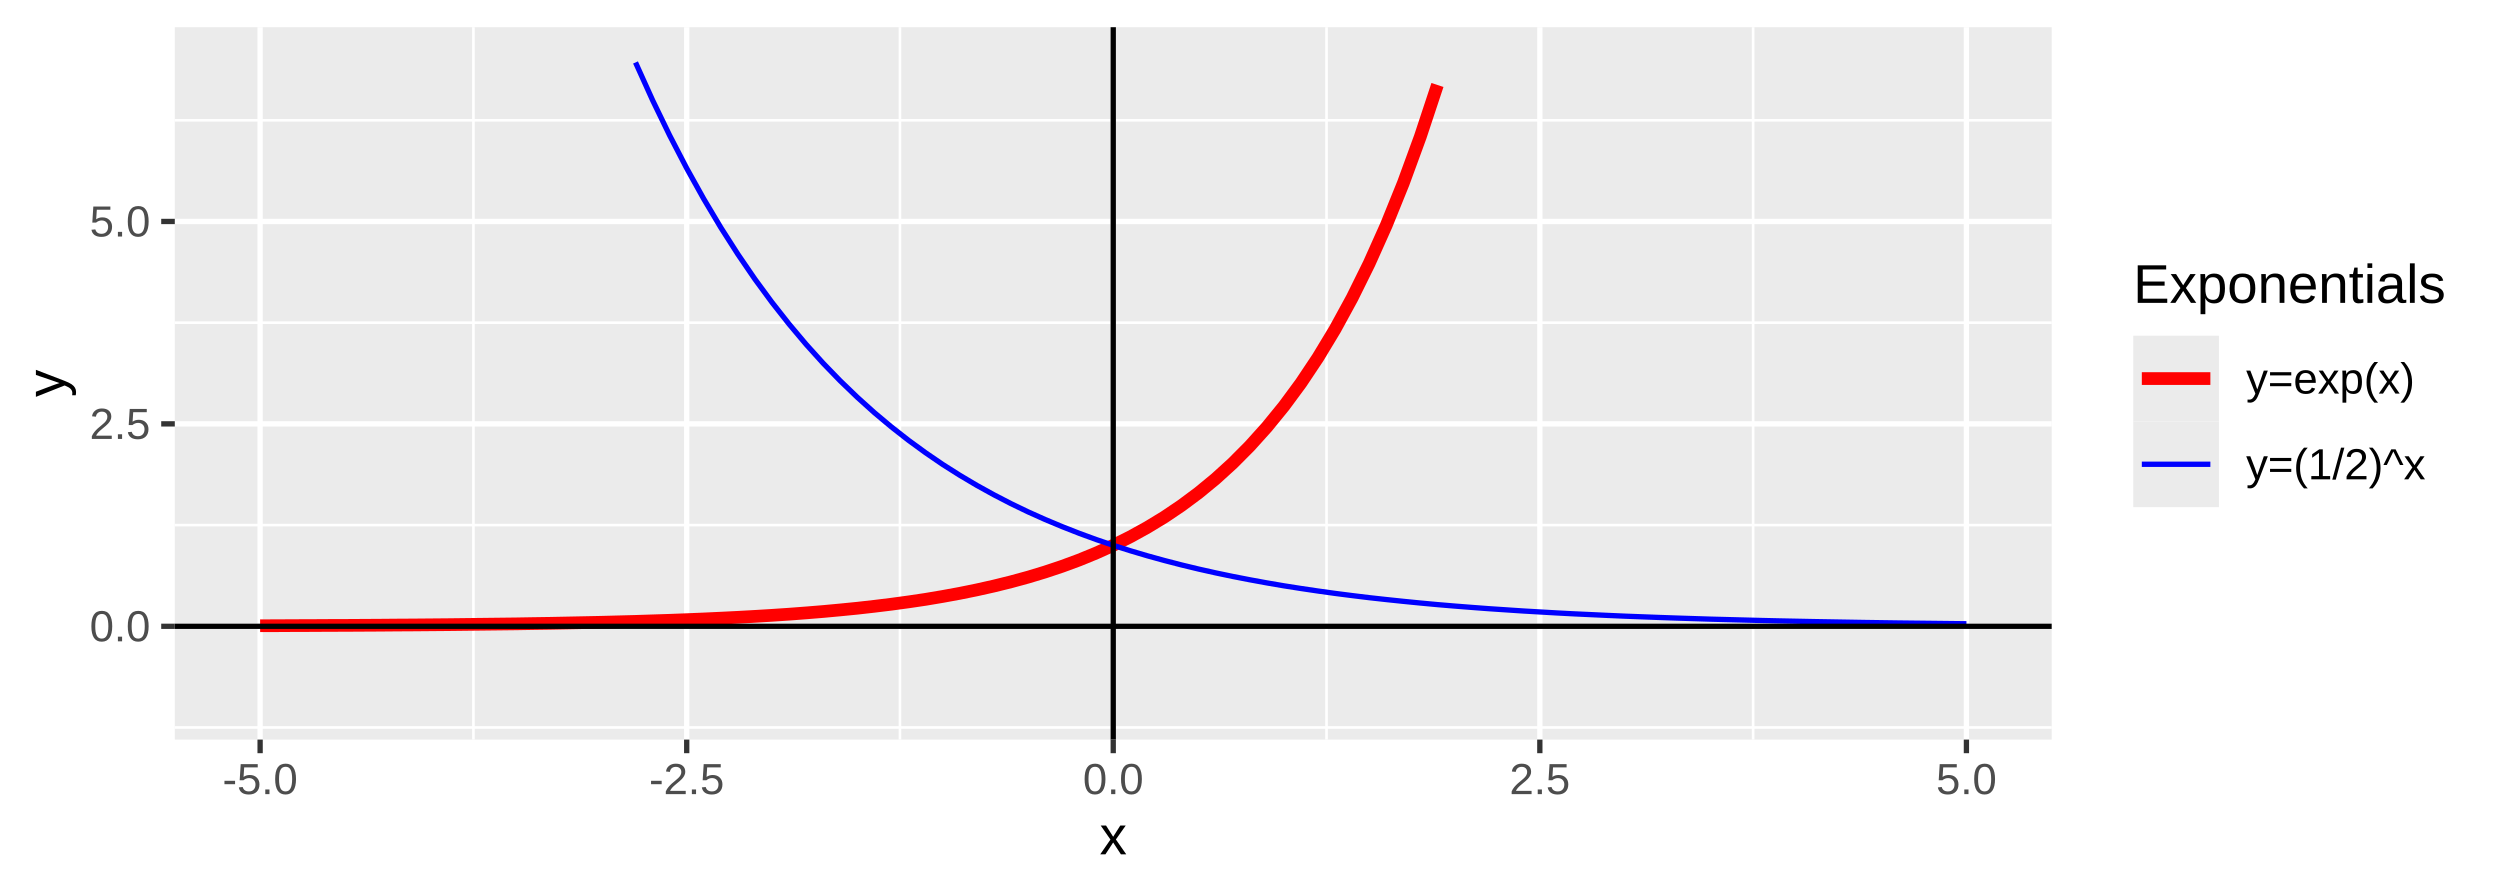
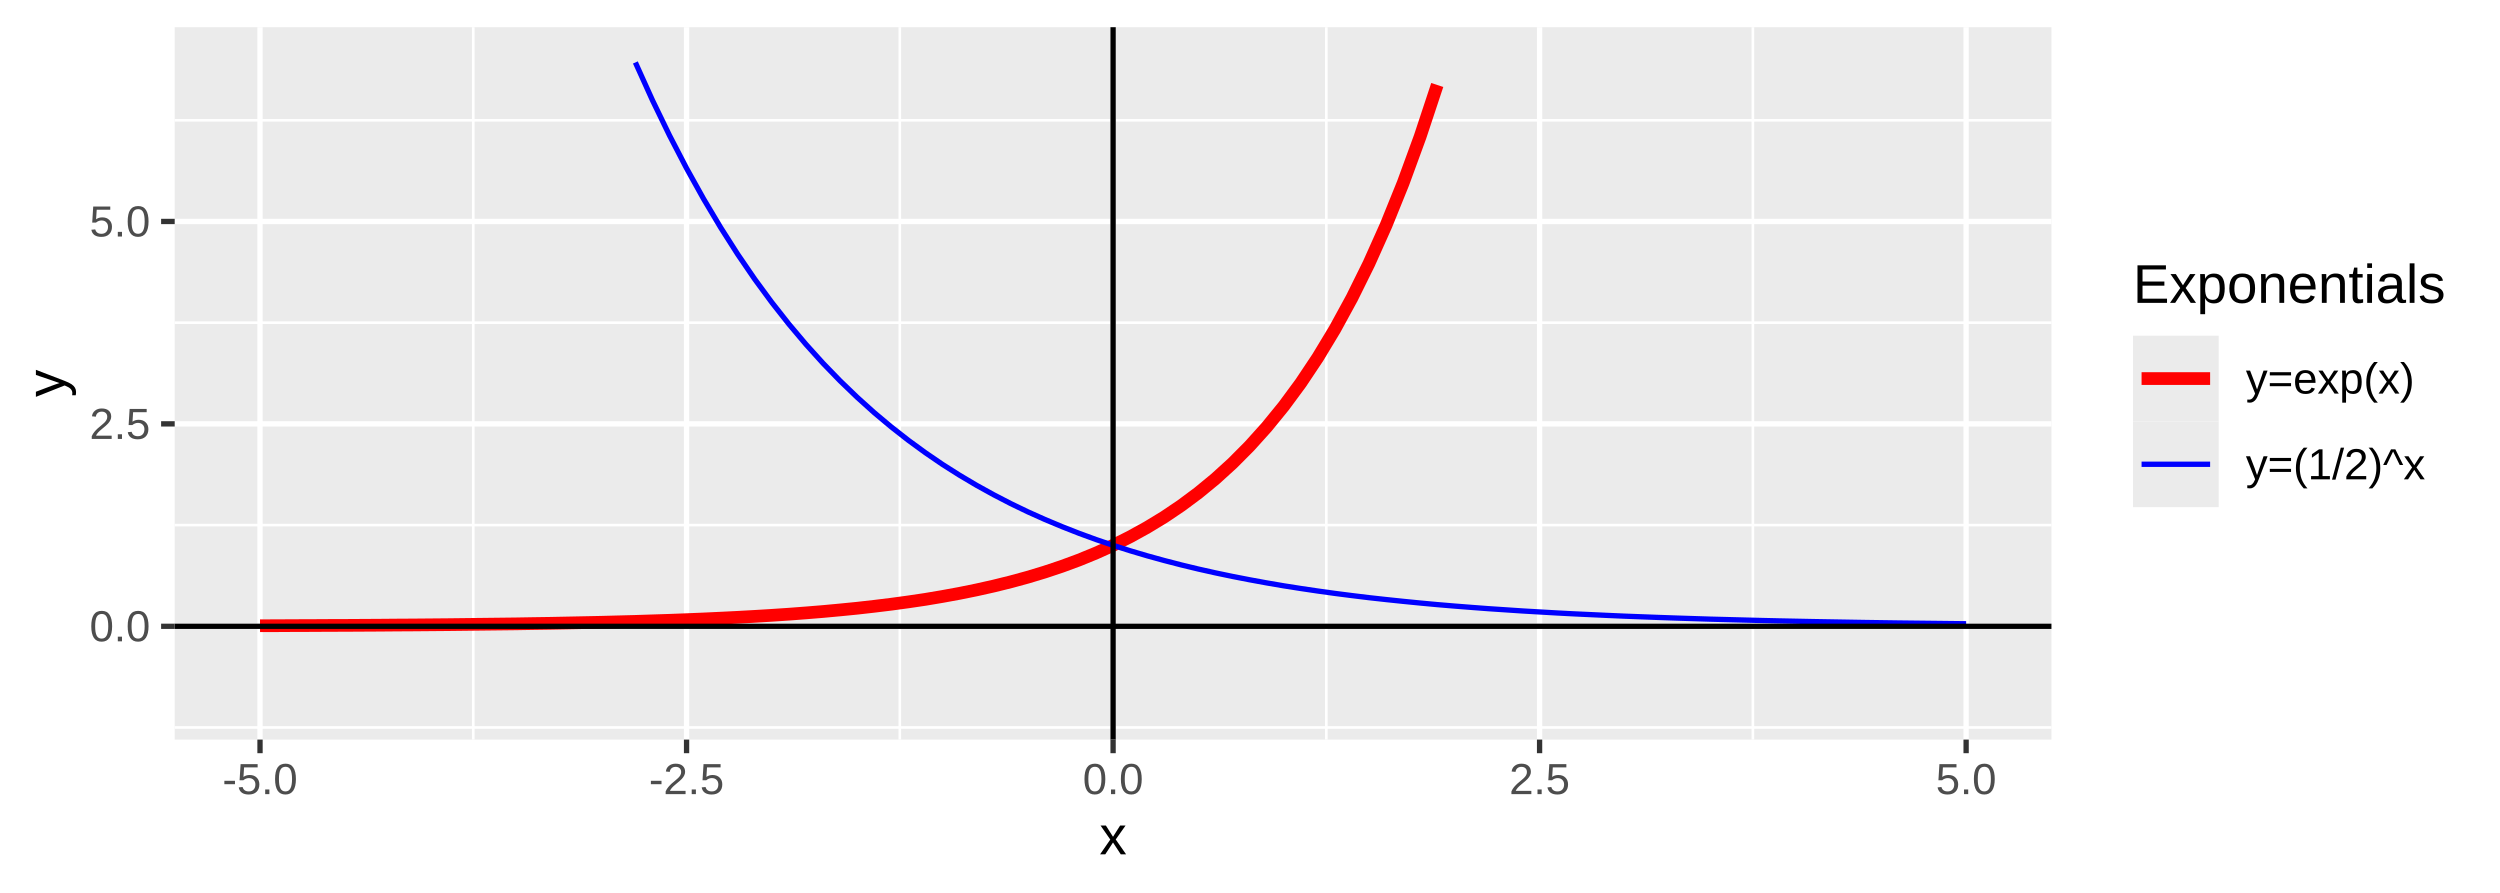
- <svg xmlns="http://www.w3.org/2000/svg" class="svglite" width="504.00pt" height="180.00pt" viewBox="0 0 504.00 180.00">
-   <defs>
-     <style type="text/css">
+ <svg xmlns="http://www.w3.org/2000/svg" width="504.00pt" height="180.00pt" viewBox="0 0 504.00 180.00">
+   <g class="svglite">
+     <defs>
+       <style type="text/css">
    .svglite line, .svglite polyline, .svglite polygon, .svglite path, .svglite rect, .svglite circle {
      fill: none;
      stroke: #000000;
      stroke-linecap: round;
      stroke-linejoin: round;
      stroke-miterlimit: 10.00;
    }
    .svglite text {
      white-space: pre;
    }
+     .svglite g.glyphgroup path {
+       fill: inherit;
+       stroke: none;
+     }
  </style>
-   </defs>
-   <rect width="100%" height="100%" style="stroke: none; fill: #FFFFFF;" />
-   <defs>
-     <clipPath id="cpMC4wMHw1MDQuMDB8MC4wMHwxODAuMDA=">
-       <rect x="0.00" y="0.00" width="504.00" height="180.00" />
-     </clipPath>
-   </defs>
-   <g clip-path="url(#cpMC4wMHw1MDQuMDB8MC4wMHwxODAuMDA=)">
-     <rect x="0" y="0.00" width="504.00" height="180.00" style="stroke-width: 1.07; stroke: #FFFFFF; fill: #FFFFFF;" />
-   </g>
-   <defs>
-     <clipPath id="cpMzUuMjR8NDEzLjYyfDUuNDh8MTQ5LjEx">
-       <rect x="35.24" y="5.48" width="378.38" height="143.63" />
-     </clipPath>
-   </defs>
-   <g clip-path="url(#cpMzUuMjR8NDEzLjYyfDUuNDh8MTQ5LjEx)">
-     <rect x="35.24" y="5.48" width="378.38" height="143.63" style="stroke-width: 1.07; stroke: none; fill: #EBEBEB;" />
-     <polyline points="35.24,146.66 413.62,146.66 " style="stroke-width: 0.53; stroke: #FFFFFF; stroke-linecap: butt;" />
-     <polyline points="35.24,105.86 413.62,105.86 " style="stroke-width: 0.53; stroke: #FFFFFF; stroke-linecap: butt;" />
-     <polyline points="35.24,65.05 413.62,65.05 " style="stroke-width: 0.53; stroke: #FFFFFF; stroke-linecap: butt;" />
-     <polyline points="35.24,24.25 413.62,24.25 " style="stroke-width: 0.53; stroke: #FFFFFF; stroke-linecap: butt;" />
-     <polyline points="95.44,149.11 95.44,5.48 " style="stroke-width: 0.53; stroke: #FFFFFF; stroke-linecap: butt;" />
-     <polyline points="181.43,149.11 181.43,5.48 " style="stroke-width: 0.53; stroke: #FFFFFF; stroke-linecap: butt;" />
-     <polyline points="267.43,149.11 267.43,5.48 " style="stroke-width: 0.53; stroke: #FFFFFF; stroke-linecap: butt;" />
-     <polyline points="353.43,149.11 353.43,5.48 " style="stroke-width: 0.53; stroke: #FFFFFF; stroke-linecap: butt;" />
-     <polyline points="35.24,126.26 413.62,126.26 " style="stroke-width: 1.07; stroke: #FFFFFF; stroke-linecap: butt;" />
-     <polyline points="35.24,85.45 413.62,85.45 " style="stroke-width: 1.07; stroke: #FFFFFF; stroke-linecap: butt;" />
-     <polyline points="35.24,44.65 413.62,44.65 " style="stroke-width: 1.07; stroke: #FFFFFF; stroke-linecap: butt;" />
-     <polyline points="52.44,149.11 52.44,5.48 " style="stroke-width: 1.07; stroke: #FFFFFF; stroke-linecap: butt;" />
-     <polyline points="138.44,149.11 138.44,5.48 " style="stroke-width: 1.07; stroke: #FFFFFF; stroke-linecap: butt;" />
-     <polyline points="224.43,149.11 224.43,5.48 " style="stroke-width: 1.07; stroke: #FFFFFF; stroke-linecap: butt;" />
-     <polyline points="310.43,149.11 310.43,5.48 " style="stroke-width: 1.07; stroke: #FFFFFF; stroke-linecap: butt;" />
-     <polyline points="396.43,149.11 396.43,5.48 " style="stroke-width: 1.07; stroke: #FFFFFF; stroke-linecap: butt;" />
-     <polyline points="52.44,126.15 55.88,126.14 59.32,126.12 62.76,126.11 66.20,126.09 69.64,126.08 73.08,126.06 76.52,126.04 79.96,126.01 83.40,125.99 86.84,125.96 90.28,125.93 93.72,125.89 97.16,125.85 100.60,125.81 104.04,125.77 107.48,125.71 110.92,125.66 114.36,125.59 117.80,125.52 121.24,125.45 124.68,125.36 128.12,125.27 131.56,125.16 135.00,125.05 138.44,124.92 141.88,124.78 145.32,124.62 148.76,124.45 152.20,124.26 155.64,124.05 159.08,123.82 162.51,123.56 165.95,123.28 169.39,122.96 172.83,122.62 176.27,122.23 179.71,121.81 183.15,121.34 186.59,120.83 190.03,120.25 193.47,119.62 196.91,118.92 200.35,118.15 203.79,117.30 207.23,116.36 210.67,115.32 214.11,114.17 217.55,112.90 220.99,111.49 224.43,109.94 227.87,108.22 231.31,106.32 234.75,104.23 238.19,101.91 241.63,99.35 245.07,96.52 248.51,93.39 251.95,89.93 255.39,86.11 258.83,81.89 262.27,77.23 265.71,72.07 269.15,66.37 272.59,60.07 276.03,53.11 279.47,45.42 282.91,36.92 286.35,27.52 289.79,17.13 " style="stroke-width: 2.56; stroke: #FF0000; stroke-linecap: butt;" />
-     <polyline points="128.12,12.59 131.56,20.20 135.00,27.30 138.44,33.93 141.88,40.11 145.32,45.88 148.76,51.26 152.20,56.29 155.64,60.97 159.08,65.34 162.51,69.42 165.95,73.23 169.39,76.78 172.83,80.09 176.27,83.19 179.71,86.07 183.15,88.76 186.59,91.27 190.03,93.62 193.47,95.80 196.91,97.84 200.35,99.74 203.79,101.52 207.23,103.18 210.67,104.72 214.11,106.16 217.55,107.51 220.99,108.77 224.43,109.94 227.87,111.03 231.31,112.05 234.75,113.00 238.19,113.89 241.63,114.72 245.07,115.49 248.51,116.21 251.95,116.88 255.39,117.51 258.83,118.10 262.27,118.64 265.71,119.15 269.15,119.63 272.59,120.07 276.03,120.49 279.47,120.87 282.91,121.23 286.35,121.57 289.79,121.89 293.23,122.18 296.67,122.45 300.11,122.71 303.55,122.94 306.99,123.17 310.43,123.37 313.87,123.57 317.31,123.75 320.75,123.91 324.19,124.07 327.63,124.22 331.07,124.35 334.51,124.48 337.95,124.60 341.39,124.71 344.83,124.82 348.27,124.91 351.71,125.00 355.15,125.09 358.59,125.17 362.03,125.24 365.47,125.31 368.91,125.37 372.35,125.43 375.79,125.49 379.23,125.54 382.67,125.59 386.11,125.63 389.55,125.67 392.99,125.71 396.43,125.75 " style="stroke-width: 1.07; stroke: #0000FF; stroke-linecap: butt;" />
-     <line x1="35.24" y1="126.26" x2="413.62" y2="126.26" style="stroke-width: 1.07; stroke-linecap: butt;" />
-     <line x1="224.43" y1="149.11" x2="224.43" y2="5.48" style="stroke-width: 1.07; stroke-linecap: butt;" />
-   </g>
-   <g clip-path="url(#cpMC4wMHw1MDQuMDB8MC4wMHwxODAuMDA=)">
-     <text x="30.31" y="129.29" text-anchor="end" style="font-size: 8.80px;fill: #4D4D4D; font-family: &quot;Arimo&quot;;" textLength="12.24px" lengthAdjust="spacingAndGlyphs">0.0</text>
-     <text x="30.31" y="88.49" text-anchor="end" style="font-size: 8.80px;fill: #4D4D4D; font-family: &quot;Arimo&quot;;" textLength="12.24px" lengthAdjust="spacingAndGlyphs">2.5</text>
-     <text x="30.31" y="47.68" text-anchor="end" style="font-size: 8.80px;fill: #4D4D4D; font-family: &quot;Arimo&quot;;" textLength="12.24px" lengthAdjust="spacingAndGlyphs">5.0</text>
-     <polyline points="32.50,126.26 35.24,126.26 " style="stroke-width: 1.07; stroke: #333333; stroke-linecap: butt;" />
-     <polyline points="32.50,85.45 35.24,85.45 " style="stroke-width: 1.07; stroke: #333333; stroke-linecap: butt;" />
-     <polyline points="32.50,44.65 35.24,44.65 " style="stroke-width: 1.07; stroke: #333333; stroke-linecap: butt;" />
-     <polyline points="52.44,151.85 52.44,149.11 " style="stroke-width: 1.07; stroke: #333333; stroke-linecap: butt;" />
-     <polyline points="138.44,151.85 138.44,149.11 " style="stroke-width: 1.07; stroke: #333333; stroke-linecap: butt;" />
-     <polyline points="224.43,151.85 224.43,149.11 " style="stroke-width: 1.07; stroke: #333333; stroke-linecap: butt;" />
-     <polyline points="310.43,151.85 310.43,149.11 " style="stroke-width: 1.07; stroke: #333333; stroke-linecap: butt;" />
-     <polyline points="396.43,151.85 396.43,149.11 " style="stroke-width: 1.07; stroke: #333333; stroke-linecap: butt;" />
-     <text x="52.44" y="160.10" text-anchor="middle" style="font-size: 8.80px;fill: #4D4D4D; font-family: &quot;Arimo&quot;;" textLength="15.16px" lengthAdjust="spacingAndGlyphs">-5.0</text>
-     <text x="138.44" y="160.10" text-anchor="middle" style="font-size: 8.80px;fill: #4D4D4D; font-family: &quot;Arimo&quot;;" textLength="15.16px" lengthAdjust="spacingAndGlyphs">-2.5</text>
-     <text x="224.43" y="160.10" text-anchor="middle" style="font-size: 8.80px;fill: #4D4D4D; font-family: &quot;Arimo&quot;;" textLength="12.24px" lengthAdjust="spacingAndGlyphs">0.0</text>
-     <text x="310.43" y="160.10" text-anchor="middle" style="font-size: 8.80px;fill: #4D4D4D; font-family: &quot;Arimo&quot;;" textLength="12.24px" lengthAdjust="spacingAndGlyphs">2.5</text>
-     <text x="396.43" y="160.10" text-anchor="middle" style="font-size: 8.80px;fill: #4D4D4D; font-family: &quot;Arimo&quot;;" textLength="12.24px" lengthAdjust="spacingAndGlyphs">5.0</text>
-     <text x="224.43" y="172.24" text-anchor="middle" style="font-size: 11.00px; font-family: &quot;Arimo&quot;;" textLength="5.50px" lengthAdjust="spacingAndGlyphs">x</text>
-     <text transform="translate(13.05,77.29) rotate(-90)" text-anchor="middle" style="font-size: 11.00px; font-family: &quot;Arimo&quot;;" textLength="5.50px" lengthAdjust="spacingAndGlyphs">y</text>
-     <rect x="424.58" y="46.87" width="73.94" height="60.85" style="stroke-width: 1.07; stroke: none; fill: #FFFFFF;" />
-     <text x="430.06" y="61.06" style="font-size: 11.00px; font-family: &quot;Arimo&quot;;" textLength="62.98px" lengthAdjust="spacingAndGlyphs">Exponentials</text>
-     <rect x="430.06" y="67.68" width="17.28" height="17.28" style="stroke-width: 1.07; stroke: none; fill: #EBEBEB;" />
-     <line x1="431.79" y1="76.32" x2="445.61" y2="76.32" style="stroke-width: 2.56; stroke: #FF0000; stroke-linecap: butt;" />
-     <rect x="430.06" y="84.96" width="17.28" height="17.28" style="stroke-width: 1.07; stroke: none; fill: #EBEBEB;" />
-     <line x1="431.79" y1="93.60" x2="445.61" y2="93.60" style="stroke-width: 1.07; stroke: #0000FF; stroke-linecap: butt;" />
-     <text x="452.82" y="79.35" style="font-size: 8.80px; font-family: &quot;Arimo&quot;;" textLength="33.98px" lengthAdjust="spacingAndGlyphs">y=exp(x)</text>
-     <text x="452.82" y="96.63" style="font-size: 8.80px; font-family: &quot;Arimo&quot;;" textLength="36.16px" lengthAdjust="spacingAndGlyphs">y=(1/2)^x</text>
+     </defs>
+     <rect width="100%" height="100%" style="stroke: none; fill: #FFFFFF;" />
+     <defs>
+       <clipPath id="cpMC4wMHw1MDQuMDB8MC4wMHwxODAuMDA=">
+         <rect x="0.00" y="0.00" width="504.00" height="180.00" />
+       </clipPath>
+     </defs>
+     <g clip-path="url(#cpMC4wMHw1MDQuMDB8MC4wMHwxODAuMDA=)">
+       <rect x="0.00" y="0.00" width="504.00" height="180.00" style="stroke-width: 1.07; stroke: #FFFFFF; fill: #FFFFFF;" />
+     </g>
+     <defs>
+       <clipPath id="cpMzUuMjJ8NDEzLjU3fDUuNDh8MTQ5LjEx">
+         <rect x="35.22" y="5.48" width="378.35" height="143.63" />
+       </clipPath>
+     </defs>
+     <g clip-path="url(#cpMzUuMjJ8NDEzLjU3fDUuNDh8MTQ5LjEx)">
+       <rect x="35.22" y="5.48" width="378.35" height="143.63" style="stroke-width: 1.07; stroke: none; fill: #EBEBEB;" />
+       <polyline points="35.22,146.66 413.57,146.66 " style="stroke-width: 0.53; stroke: #FFFFFF; stroke-linecap: butt;" />
+       <polyline points="35.22,105.86 413.57,105.86 " style="stroke-width: 0.53; stroke: #FFFFFF; stroke-linecap: butt;" />
+       <polyline points="35.22,65.05 413.57,65.05 " style="stroke-width: 0.53; stroke: #FFFFFF; stroke-linecap: butt;" />
+       <polyline points="35.22,24.25 413.57,24.25 " style="stroke-width: 0.53; stroke: #FFFFFF; stroke-linecap: butt;" />
+       <polyline points="95.41,149.11 95.41,5.48 " style="stroke-width: 0.53; stroke: #FFFFFF; stroke-linecap: butt;" />
+       <polyline points="181.40,149.11 181.40,5.48 " style="stroke-width: 0.53; stroke: #FFFFFF; stroke-linecap: butt;" />
+       <polyline points="267.39,149.11 267.39,5.48 " style="stroke-width: 0.53; stroke: #FFFFFF; stroke-linecap: butt;" />
+       <polyline points="353.38,149.11 353.38,5.48 " style="stroke-width: 0.53; stroke: #FFFFFF; stroke-linecap: butt;" />
+       <polyline points="35.22,126.26 413.57,126.26 " style="stroke-width: 1.07; stroke: #FFFFFF; stroke-linecap: butt;" />
+       <polyline points="35.22,85.45 413.57,85.45 " style="stroke-width: 1.07; stroke: #FFFFFF; stroke-linecap: butt;" />
+       <polyline points="35.22,44.65 413.57,44.65 " style="stroke-width: 1.07; stroke: #FFFFFF; stroke-linecap: butt;" />
+       <polyline points="52.42,149.11 52.42,5.48 " style="stroke-width: 1.07; stroke: #FFFFFF; stroke-linecap: butt;" />
+       <polyline points="138.41,149.11 138.41,5.48 " style="stroke-width: 1.07; stroke: #FFFFFF; stroke-linecap: butt;" />
+       <polyline points="224.40,149.11 224.40,5.48 " style="stroke-width: 1.07; stroke: #FFFFFF; stroke-linecap: butt;" />
+       <polyline points="310.38,149.11 310.38,5.48 " style="stroke-width: 1.07; stroke: #FFFFFF; stroke-linecap: butt;" />
+       <polyline points="396.37,149.11 396.37,5.48 " style="stroke-width: 1.07; stroke: #FFFFFF; stroke-linecap: butt;" />
+       <polyline points="52.42,126.15 55.86,126.14 59.30,126.12 62.74,126.11 66.18,126.09 69.61,126.08 73.05,126.06 76.49,126.04 79.93,126.01 83.37,125.99 86.81,125.96 90.25,125.93 93.69,125.89 97.13,125.85 100.57,125.81 104.01,125.77 107.45,125.71 110.89,125.66 114.33,125.59 117.77,125.52 121.21,125.45 124.65,125.36 128.09,125.27 131.53,125.16 134.97,125.05 138.41,124.92 141.85,124.78 145.29,124.62 148.72,124.45 152.16,124.26 155.60,124.05 159.04,123.82 162.48,123.56 165.92,123.28 169.36,122.96 172.80,122.62 176.24,122.23 179.68,121.81 183.12,121.34 186.56,120.83 190.00,120.25 193.44,119.62 196.88,118.92 200.32,118.15 203.76,117.30 207.20,116.36 210.64,115.32 214.08,114.17 217.52,112.90 220.96,111.49 224.40,109.94 227.83,108.22 231.27,106.32 234.71,104.23 238.15,101.91 241.59,99.35 245.03,96.52 248.47,93.39 251.91,89.93 255.35,86.11 258.79,81.89 262.23,77.23 265.67,72.07 269.11,66.37 272.55,60.07 275.99,53.11 279.43,45.42 282.87,36.92 286.31,27.52 289.75,17.13 " style="stroke-width: 2.56; stroke: #FF0000; stroke-linecap: butt;" />
+       <polyline points="128.09,12.59 131.53,20.20 134.97,27.30 138.41,33.93 141.85,40.11 145.29,45.88 148.72,51.26 152.16,56.29 155.60,60.97 159.04,65.34 162.48,69.42 165.92,73.23 169.36,76.78 172.80,80.09 176.24,83.19 179.68,86.07 183.12,88.76 186.56,91.27 190.00,93.62 193.44,95.80 196.88,97.84 200.32,99.74 203.76,101.52 207.20,103.18 210.64,104.72 214.08,106.16 217.52,107.51 220.96,108.77 224.40,109.94 227.83,111.03 231.27,112.05 234.71,113.00 238.15,113.89 241.59,114.72 245.03,115.49 248.47,116.21 251.91,116.88 255.35,117.51 258.79,118.10 262.23,118.64 265.67,119.15 269.11,119.63 272.55,120.07 275.99,120.49 279.43,120.87 282.87,121.23 286.31,121.57 289.75,121.89 293.19,122.18 296.63,122.45 300.07,122.71 303.51,122.94 306.94,123.17 310.38,123.37 313.82,123.57 317.26,123.75 320.70,123.91 324.14,124.07 327.58,124.22 331.02,124.35 334.46,124.48 337.90,124.60 341.34,124.71 344.78,124.82 348.22,124.91 351.66,125.00 355.10,125.09 358.54,125.17 361.98,125.24 365.42,125.31 368.86,125.37 372.30,125.43 375.74,125.49 379.18,125.54 382.62,125.59 386.05,125.63 389.49,125.67 392.93,125.71 396.37,125.75 " style="stroke-width: 1.07; stroke: #0000FF; stroke-linecap: butt;" />
+       <line x1="35.22" y1="126.26" x2="413.57" y2="126.26" style="stroke-width: 1.07; stroke-linecap: butt;" />
+       <line x1="224.40" y1="149.11" x2="224.40" y2="5.48" style="stroke-width: 1.07; stroke-linecap: butt;" />
+     </g>
+     <g clip-path="url(#cpMC4wMHw1MDQuMDB8MC4wMHwxODAuMDA=)">
+       <text x="30.29" y="129.29" text-anchor="end" style="font-size: 8.80px;fill: #4D4D4D; font-family: &quot;Arimo&quot;;" textLength="12.22px" lengthAdjust="spacingAndGlyphs">0.0</text>
+       <text x="30.29" y="88.49" text-anchor="end" style="font-size: 8.80px;fill: #4D4D4D; font-family: &quot;Arimo&quot;;" textLength="12.22px" lengthAdjust="spacingAndGlyphs">2.5</text>
+       <text x="30.29" y="47.68" text-anchor="end" style="font-size: 8.80px;fill: #4D4D4D; font-family: &quot;Arimo&quot;;" textLength="12.22px" lengthAdjust="spacingAndGlyphs">5.0</text>
+       <polyline points="32.48,126.26 35.22,126.26 " style="stroke-width: 1.07; stroke: #333333; stroke-linecap: butt;" />
+       <polyline points="32.48,85.45 35.22,85.45 " style="stroke-width: 1.07; stroke: #333333; stroke-linecap: butt;" />
+       <polyline points="32.48,44.65 35.22,44.65 " style="stroke-width: 1.07; stroke: #333333; stroke-linecap: butt;" />
+       <polyline points="52.42,151.85 52.42,149.11 " style="stroke-width: 1.07; stroke: #333333; stroke-linecap: butt;" />
+       <polyline points="138.41,151.85 138.41,149.11 " style="stroke-width: 1.07; stroke: #333333; stroke-linecap: butt;" />
+       <polyline points="224.40,151.85 224.40,149.11 " style="stroke-width: 1.07; stroke: #333333; stroke-linecap: butt;" />
+       <polyline points="310.38,151.85 310.38,149.11 " style="stroke-width: 1.07; stroke: #333333; stroke-linecap: butt;" />
+       <polyline points="396.37,151.85 396.37,149.11 " style="stroke-width: 1.07; stroke: #333333; stroke-linecap: butt;" />
+       <text x="52.42" y="160.10" text-anchor="middle" style="font-size: 8.80px;fill: #4D4D4D; font-family: &quot;Arimo&quot;;" textLength="15.14px" lengthAdjust="spacingAndGlyphs">-5.0</text>
+       <text x="138.41" y="160.10" text-anchor="middle" style="font-size: 8.80px;fill: #4D4D4D; font-family: &quot;Arimo&quot;;" textLength="15.14px" lengthAdjust="spacingAndGlyphs">-2.5</text>
+       <text x="224.40" y="160.10" text-anchor="middle" style="font-size: 8.80px;fill: #4D4D4D; font-family: &quot;Arimo&quot;;" textLength="12.22px" lengthAdjust="spacingAndGlyphs">0.0</text>
+       <text x="310.38" y="160.10" text-anchor="middle" style="font-size: 8.80px;fill: #4D4D4D; font-family: &quot;Arimo&quot;;" textLength="12.22px" lengthAdjust="spacingAndGlyphs">2.5</text>
+       <text x="396.37" y="160.10" text-anchor="middle" style="font-size: 8.80px;fill: #4D4D4D; font-family: &quot;Arimo&quot;;" textLength="12.22px" lengthAdjust="spacingAndGlyphs">5.0</text>
+       <text x="224.40" y="172.24" text-anchor="middle" style="font-size: 11.00px; font-family: &quot;Arimo&quot;;" textLength="5.50px" lengthAdjust="spacingAndGlyphs">x</text>
+       <text transform="translate(13.05,77.29) rotate(-90)" text-anchor="middle" style="font-size: 11.00px; font-family: &quot;Arimo&quot;;" textLength="5.50px" lengthAdjust="spacingAndGlyphs">y</text>
+       <rect x="424.53" y="46.87" width="73.99" height="60.85" style="stroke-width: 1.07; stroke: none; fill: #FFFFFF;" />
+       <text x="430.01" y="61.06" style="font-size: 11.00px; font-family: &quot;Arimo&quot;;" textLength="63.03px" lengthAdjust="spacingAndGlyphs">Exponentials</text>
+       <rect x="430.01" y="67.68" width="17.28" height="17.28" style="stroke-width: 1.07; stroke: none; fill: #EBEBEB;" />
+       <line x1="431.74" y1="76.32" x2="445.56" y2="76.32" style="stroke-width: 2.56; stroke: #FF0000; stroke-linecap: butt;" />
+       <rect x="430.01" y="84.96" width="17.28" height="17.28" style="stroke-width: 1.07; stroke: none; fill: #EBEBEB;" />
+       <line x1="431.74" y1="93.60" x2="445.56" y2="93.60" style="stroke-width: 1.07; stroke: #0000FF; stroke-linecap: butt;" />
+       <text x="452.77" y="79.35" style="font-size: 8.80px; font-family: &quot;Arimo&quot;;" textLength="33.98px" lengthAdjust="spacingAndGlyphs">y=exp(x)</text>
+       <text x="452.77" y="96.63" style="font-size: 8.80px; font-family: &quot;Arimo&quot;;" textLength="36.14px" lengthAdjust="spacingAndGlyphs">y=(1/2)^x</text>
+     </g>
  </g>
</svg>
